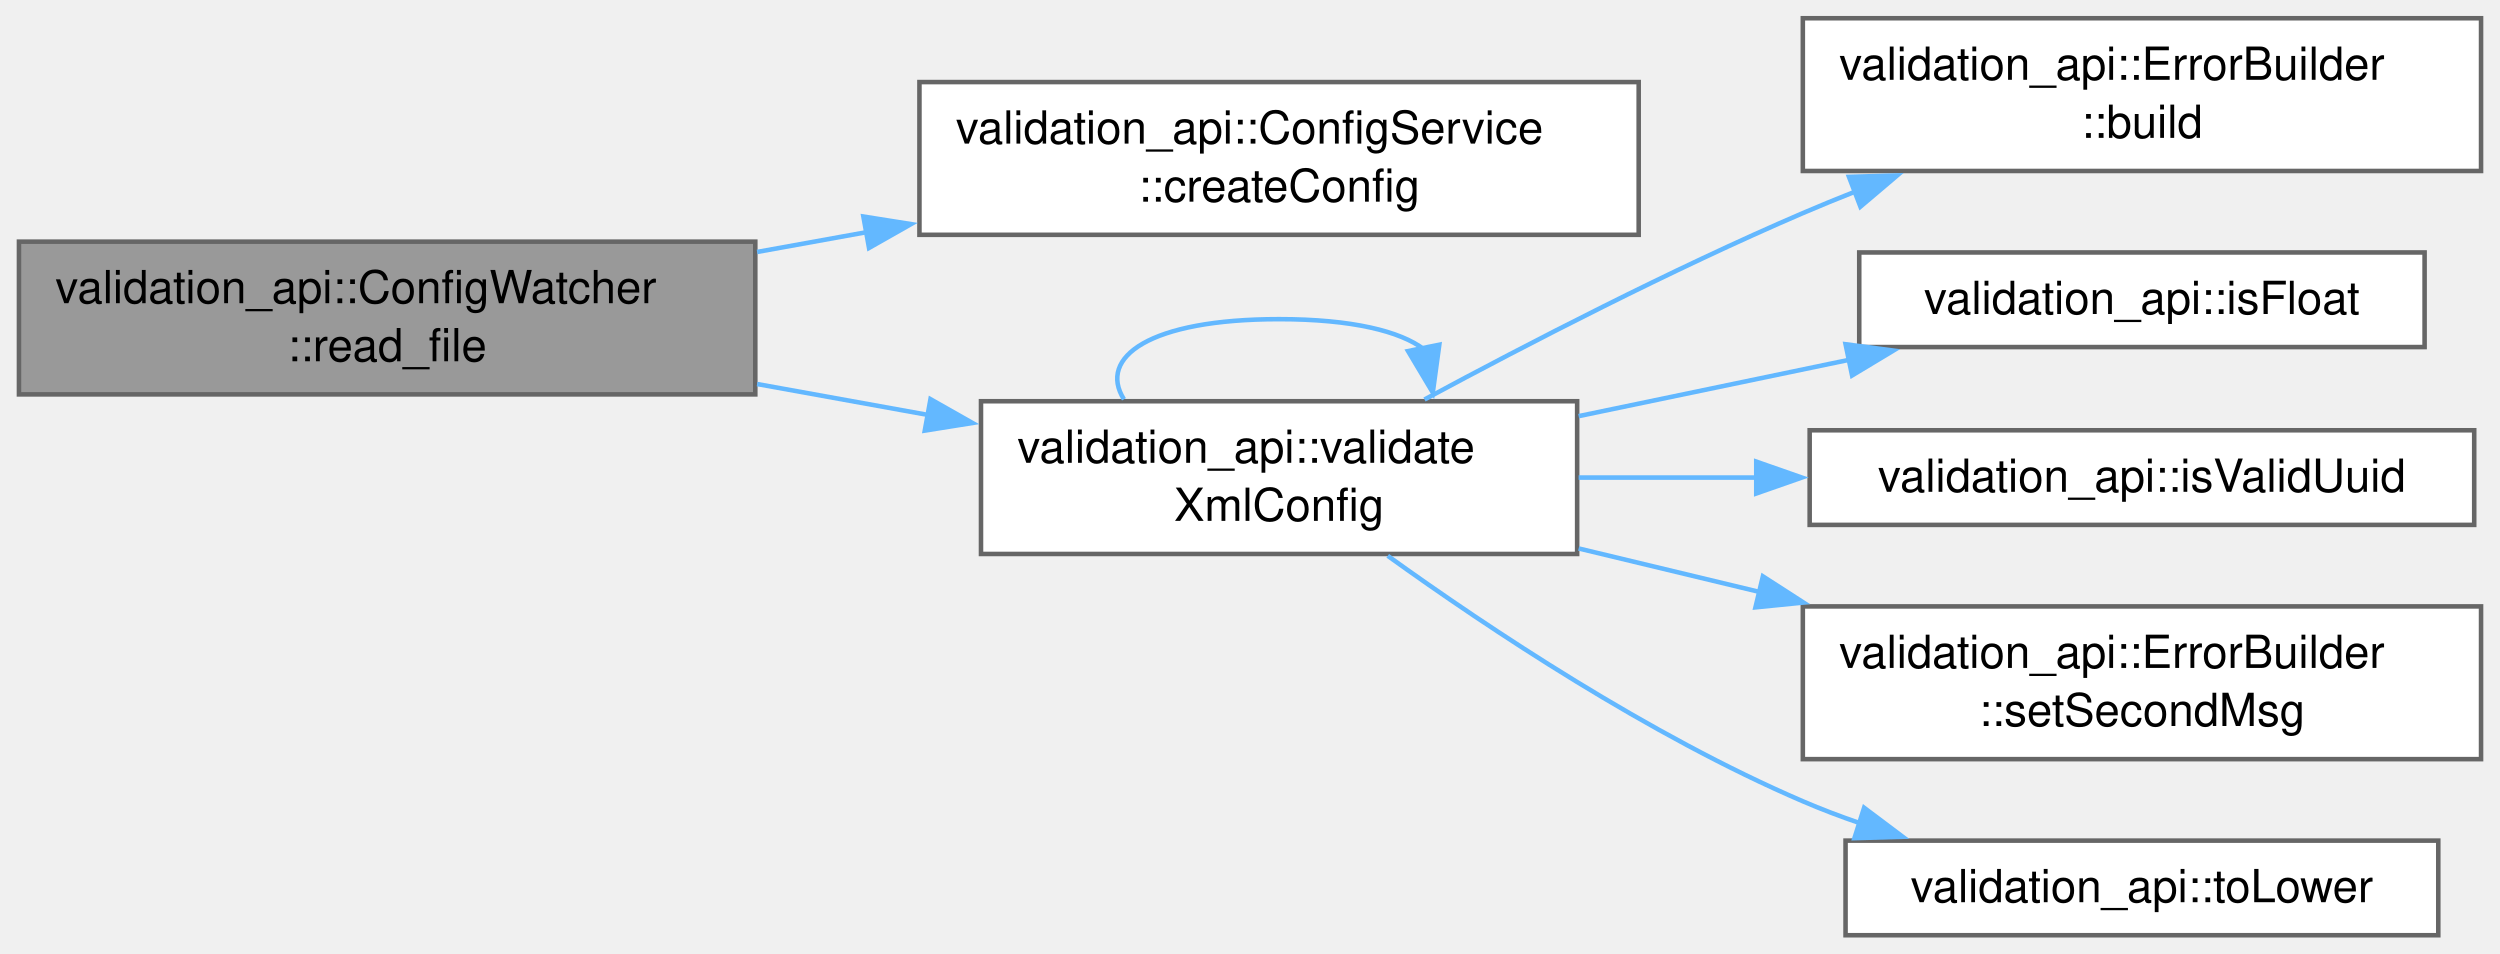
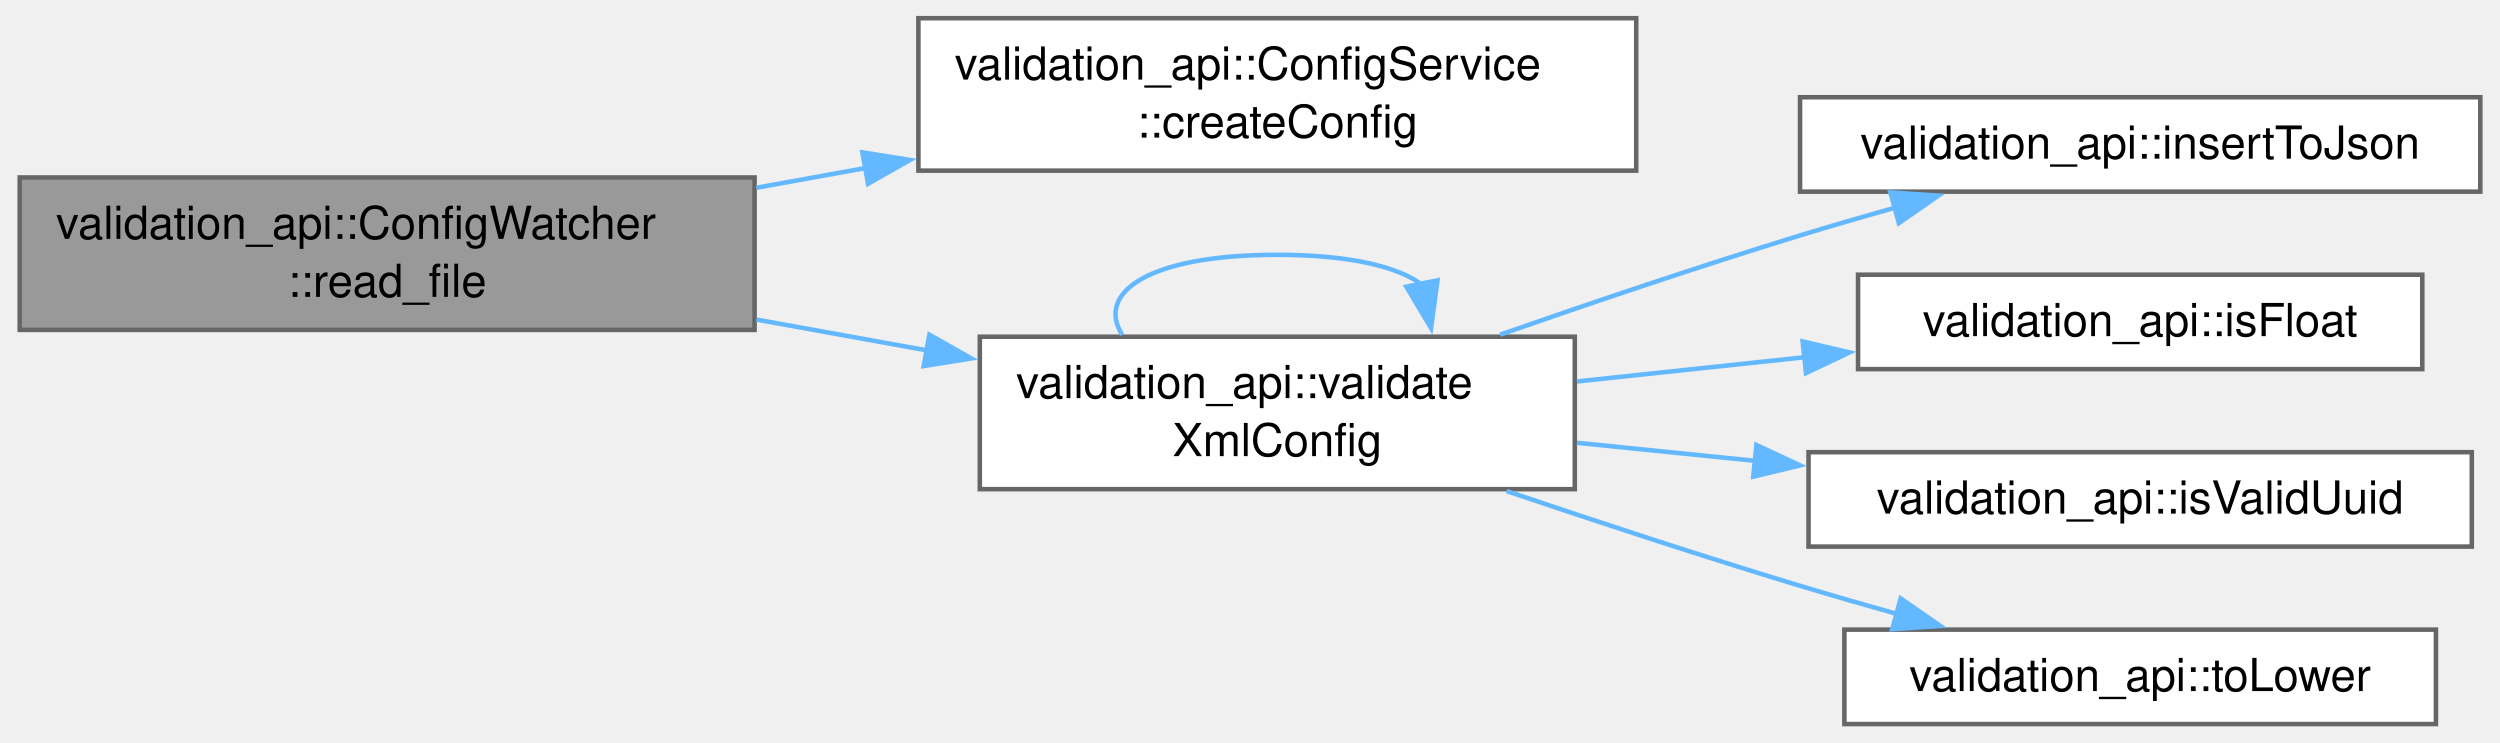
- <svg xmlns="http://www.w3.org/2000/svg" xmlns:xlink="http://www.w3.org/1999/xlink" width="548pt" height="209pt" viewBox="0.00 0.00 548.00 209.12">
-   <g id="graph0" class="graph" transform="scale(1 1) rotate(0) translate(4 205.12)">
+ <svg xmlns="http://www.w3.org/2000/svg" xmlns:xlink="http://www.w3.org/1999/xlink" width="549pt" height="163pt" viewBox="0.00 0.00 548.75 163.12">
+   <g id="graph0" class="graph" transform="scale(1 1) rotate(0) translate(4 159.12)">
    <g id="Node000001" class="node">
      <g id="a_Node000001">
-         <a xlink:title="Reads a file.">
-           <polygon fill="#999999" stroke="#666666" points="161.5,-152.12 0,-152.12 0,-118.62 161.5,-118.62 161.5,-152.12" />
-           <text text-anchor="start" x="8" y="-138.62" font-family="Helvetica,sans-Serif" font-size="10.00">validation_api::ConfigWatcher</text>
-           <text text-anchor="middle" x="80.75" y="-125.88" font-family="Helvetica,sans-Serif" font-size="10.00">::read_file</text>
+         <a xlink:title=" ">
+           <polygon fill="#999999" stroke="#666666" points="161.5,-120.12 0,-120.12 0,-86.62 161.5,-86.62 161.5,-120.12" />
+           <text text-anchor="start" x="8" y="-106.62" font-family="Helvetica,sans-Serif" font-size="10.00">validation_api::ConfigWatcher</text>
+           <text text-anchor="middle" x="80.75" y="-93.88" font-family="Helvetica,sans-Serif" font-size="10.00">::read_file</text>
        </a>
      </g>
    </g>
    <g id="Node000002" class="node">
      <g id="a_Node000002">
        <a xlink:href="classvalidation__api_1_1ConfigService.html#a8fee54d1f3f5eb92a17c3ecd72780f00" target="_top" xlink:title="getConfigs method">
-           <polygon fill="white" stroke="#666666" points="355.25,-187.12 197.5,-187.12 197.5,-153.62 355.25,-153.62 355.25,-187.12" />
-           <text text-anchor="start" x="205.5" y="-173.62" font-family="Helvetica,sans-Serif" font-size="10.00">validation_api::ConfigService</text>
-           <text text-anchor="middle" x="276.38" y="-160.88" font-family="Helvetica,sans-Serif" font-size="10.00">::createConfig</text>
+           <polygon fill="white" stroke="#666666" points="355.25,-155.12 197.5,-155.12 197.5,-121.62 355.25,-121.62 355.25,-155.12" />
+           <text text-anchor="start" x="205.5" y="-141.62" font-family="Helvetica,sans-Serif" font-size="10.00">validation_api::ConfigService</text>
+           <text text-anchor="middle" x="276.38" y="-128.88" font-family="Helvetica,sans-Serif" font-size="10.00">::createConfig</text>
        </a>
      </g>
    </g>
    <g id="edge1_Node000001_Node000002" class="edge">
      <g id="a_edge1_Node000001_Node000002">
        <a xlink:title=" ">
-           <path fill="none" stroke="#63b8ff" d="M161.9,-149.86C169.82,-151.3 177.9,-152.75 185.9,-154.2" />
-           <polygon fill="#63b8ff" stroke="#63b8ff" points="185.2,-157.63 195.66,-155.97 186.44,-150.74 185.2,-157.63" />
+           <path fill="none" stroke="#63b8ff" d="M161.9,-117.86C169.82,-119.3 177.9,-120.75 185.9,-122.2" />
+           <polygon fill="#63b8ff" stroke="#63b8ff" points="185.2,-125.63 195.66,-123.97 186.44,-118.74 185.2,-125.63" />
        </a>
      </g>
    </g>
    <g id="Node000003" class="node">
      <g id="a_Node000003">
        <a xlink:href="namespacevalidation__api.html#aa82c6b3a43b6e6b59b529c22944cadca" target="_top" xlink:title="Ensures valid Xml configuration.">
-           <polygon fill="white" stroke="#666666" points="341.75,-117.12 211,-117.12 211,-83.62 341.75,-83.62 341.75,-117.12" />
-           <text text-anchor="start" x="219" y="-103.62" font-family="Helvetica,sans-Serif" font-size="10.00">validation_api::validate</text>
-           <text text-anchor="middle" x="276.38" y="-90.88" font-family="Helvetica,sans-Serif" font-size="10.00">XmlConfig</text>
+           <polygon fill="white" stroke="#666666" points="341.75,-85.12 211,-85.12 211,-51.62 341.75,-51.62 341.75,-85.12" />
+           <text text-anchor="start" x="219" y="-71.62" font-family="Helvetica,sans-Serif" font-size="10.00">validation_api::validate</text>
+           <text text-anchor="middle" x="276.38" y="-58.88" font-family="Helvetica,sans-Serif" font-size="10.00">XmlConfig</text>
        </a>
      </g>
    </g>
    <g id="edge2_Node000001_Node000003" class="edge">
      <g id="a_edge2_Node000001_Node000003">
        <a xlink:title=" ">
-           <path fill="none" stroke="#63b8ff" d="M161.9,-120.89C174.33,-118.64 187.13,-116.33 199.46,-114.1" />
-           <polygon fill="#63b8ff" stroke="#63b8ff" points="199.92,-117.57 209.14,-112.35 198.67,-110.68 199.92,-117.57" />
+           <path fill="none" stroke="#63b8ff" d="M161.9,-88.89C174.33,-86.64 187.13,-84.33 199.46,-82.1" />
+           <polygon fill="#63b8ff" stroke="#63b8ff" points="199.92,-85.57 209.14,-80.35 198.67,-78.68 199.92,-85.57" />
        </a>
      </g>
    </g>
-     <g id="edge8_Node000003_Node000003" class="edge">
-       <g id="a_edge8_Node000003_Node000003">
+     <g id="edge7_Node000003_Node000003" class="edge">
+       <g id="a_edge7_Node000003_Node000003">
        <a xlink:title=" ">
-           <path fill="none" stroke="#63b8ff" d="M242.35,-117.54C236.57,-126.74 247.91,-135.12 276.38,-135.12 292.38,-135.12 302.98,-132.47 308.15,-128.51" />
-           <polygon fill="#63b8ff" stroke="#63b8ff" points="311.52,-129.52 310.09,-119.02 304.66,-128.12 311.52,-129.52" />
+           <path fill="none" stroke="#63b8ff" d="M242.29,-85.54C236.49,-94.74 247.86,-103.12 276.38,-103.12 292.42,-103.12 303.03,-100.47 308.21,-96.51" />
+           <polygon fill="#63b8ff" stroke="#63b8ff" points="311.58,-97.52 310.16,-87.02 304.72,-96.12 311.58,-97.52" />
        </a>
      </g>
    </g>
    <g id="Node000004" class="node">
      <g id="a_Node000004">
-         <a xlink:href="classvalidation__api_1_1ErrorBuilder.html#a84327bbfe6c61e7be6966acc41ba6087" target="_top" xlink:title=" ">
-           <polygon fill="white" stroke="#666666" points="540,-201.12 391.25,-201.12 391.25,-167.62 540,-167.62 540,-201.12" />
-           <text text-anchor="start" x="399.25" y="-187.62" font-family="Helvetica,sans-Serif" font-size="10.00">validation_api::ErrorBuilder</text>
-           <text text-anchor="middle" x="465.62" y="-174.88" font-family="Helvetica,sans-Serif" font-size="10.00">::build</text>
+         <a xlink:href="namespacevalidation__api.html#a0c0f34d744f57bb06458867fbee4b7a9" target="_top" xlink:title="Insert an error into a json object.">
+           <polygon fill="white" stroke="#666666" points="540.75,-137.75 391.25,-137.75 391.25,-117 540.75,-117 540.75,-137.75" />
+           <text text-anchor="middle" x="466" y="-124.25" font-family="Helvetica,sans-Serif" font-size="10.00">validation_api::insertToJson</text>
        </a>
      </g>
    </g>
    <g id="edge3_Node000003_Node000004" class="edge">
      <g id="a_edge3_Node000003_Node000004">
        <a xlink:title=" ">
-           <path fill="none" stroke="#63b8ff" d="M308.27,-117.5C330.88,-129.68 362.51,-146.03 391.25,-158.38 395.01,-159.99 398.91,-161.59 402.86,-163.15" />
-           <polygon fill="#63b8ff" stroke="#63b8ff" points="401.37,-166.33 411.96,-166.64 403.88,-159.79 401.37,-166.33" />
+           <path fill="none" stroke="#63b8ff" d="M325.35,-85.58C345.59,-92.64 369.47,-100.7 391.25,-107.38 397.99,-109.44 405.11,-111.51 412.17,-113.5" />
+           <polygon fill="#63b8ff" stroke="#63b8ff" points="411.1,-116.83 421.67,-116.13 412.97,-110.09 411.1,-116.83" />
        </a>
      </g>
    </g>
    <g id="Node000005" class="node">
      <g id="a_Node000005">
        <a xlink:href="namespacevalidation__api.html#ac497c1198e4e7f0fe71ffbdb3e6beeaa" target="_top" xlink:title="Convert string to float.">
-           <polygon fill="white" stroke="#666666" points="527.62,-149.75 403.62,-149.75 403.62,-129 527.62,-129 527.62,-149.75" />
-           <text text-anchor="middle" x="465.62" y="-136.25" font-family="Helvetica,sans-Serif" font-size="10.00">validation_api::isFloat</text>
+           <polygon fill="white" stroke="#666666" points="528,-98.75 404,-98.75 404,-78 528,-78 528,-98.75" />
+           <text text-anchor="middle" x="466" y="-85.25" font-family="Helvetica,sans-Serif" font-size="10.00">validation_api::isFloat</text>
        </a>
      </g>
    </g>
    <g id="edge4_Node000003_Node000005" class="edge">
      <g id="a_edge4_Node000003_Node000005">
        <a xlink:title=" ">
-           <path fill="none" stroke="#63b8ff" d="M342.08,-113.85C361.34,-117.86 382.42,-122.25 401.57,-126.24" />
-           <polygon fill="#63b8ff" stroke="#63b8ff" points="400.62,-129.62 411.12,-128.23 402.05,-122.77 400.62,-129.62" />
+           <path fill="none" stroke="#63b8ff" d="M342.21,-75.29C358.39,-77.01 375.84,-78.87 392.37,-80.63" />
+           <polygon fill="#63b8ff" stroke="#63b8ff" points="391.82,-84.09 402.13,-81.67 392.56,-77.13 391.82,-84.09" />
        </a>
      </g>
    </g>
    <g id="Node000006" class="node">
      <g id="a_Node000006">
        <a xlink:href="namespacevalidation__api.html#ac19e25b4d8364b0f52152440dd5ecbda" target="_top" xlink:title=" ">
-           <polygon fill="white" stroke="#666666" points="538.5,-110.75 392.75,-110.75 392.75,-90 538.5,-90 538.5,-110.75" />
-           <text text-anchor="middle" x="465.62" y="-97.25" font-family="Helvetica,sans-Serif" font-size="10.00">validation_api::isValidUuid</text>
+           <polygon fill="white" stroke="#666666" points="538.88,-59.75 393.12,-59.75 393.12,-39 538.88,-39 538.88,-59.75" />
+           <text text-anchor="middle" x="466" y="-46.25" font-family="Helvetica,sans-Serif" font-size="10.00">validation_api::isValidUuid</text>
        </a>
      </g>
    </g>
    <g id="edge5_Node000003_Node000006" class="edge">
      <g id="a_edge5_Node000003_Node000006">
        <a xlink:title=" ">
-           <path fill="none" stroke="#63b8ff" d="M342.08,-100.38C354.67,-100.38 368.03,-100.38 381.13,-100.38" />
-           <polygon fill="#63b8ff" stroke="#63b8ff" points="381.03,-103.88 391.03,-100.38 381.03,-96.88 381.03,-103.88" />
+           <path fill="none" stroke="#63b8ff" d="M342.21,-61.81C354.82,-60.53 368.22,-59.18 381.34,-57.85" />
+           <polygon fill="#63b8ff" stroke="#63b8ff" points="381.67,-61.33 391.27,-56.84 380.97,-54.37 381.67,-61.33" />
        </a>
      </g>
    </g>
    <g id="Node000007" class="node">
      <g id="a_Node000007">
-         <a xlink:href="classvalidation__api_1_1ErrorBuilder.html#a014e70c2f2b4a2ee879c363b4a2174f2" target="_top" xlink:title="Set the First Msg object.">
-           <polygon fill="white" stroke="#666666" points="540,-72.12 391.25,-72.12 391.25,-38.62 540,-38.62 540,-72.12" />
-           <text text-anchor="start" x="399.25" y="-58.62" font-family="Helvetica,sans-Serif" font-size="10.00">validation_api::ErrorBuilder</text>
-           <text text-anchor="middle" x="465.62" y="-45.88" font-family="Helvetica,sans-Serif" font-size="10.00">::setSecondMsg</text>
+         <a xlink:href="namespacevalidation__api.html#a6dd56dcf7358b332bb906a2d27fddd0b" target="_top" xlink:title="Converts string to all lowercase.">
+           <polygon fill="white" stroke="#666666" points="531,-20.75 401,-20.75 401,0 531,0 531,-20.75" />
+           <text text-anchor="middle" x="466" y="-7.25" font-family="Helvetica,sans-Serif" font-size="10.00">validation_api::toLower</text>
        </a>
      </g>
    </g>
    <g id="edge6_Node000003_Node000007" class="edge">
      <g id="a_edge6_Node000003_Node000007">
        <a xlink:title=" ">
-           <path fill="none" stroke="#63b8ff" d="M342.08,-84.83C354.88,-81.75 368.48,-78.48 381.79,-75.28" />
-           <polygon fill="#63b8ff" stroke="#63b8ff" points="382.49,-78.71 391.4,-72.97 380.86,-71.91 382.49,-78.71" />
-         </a>
-       </g>
-     </g>
-     <g id="Node000008" class="node">
-       <g id="a_Node000008">
-         <a xlink:href="namespacevalidation__api.html#a6dd56dcf7358b332bb906a2d27fddd0b" target="_top" xlink:title="Converts string to all lowercase.">
-           <polygon fill="white" stroke="#666666" points="530.62,-20.75 400.62,-20.75 400.62,0 530.62,0 530.62,-20.75" />
-           <text text-anchor="middle" x="465.62" y="-7.25" font-family="Helvetica,sans-Serif" font-size="10.00">validation_api::toLower</text>
-         </a>
-       </g>
-     </g>
-     <g id="edge7_Node000003_Node000008" class="edge">
-       <g id="a_edge7_Node000003_Node000008">
-         <a xlink:title=" ">
-           <path fill="none" stroke="#63b8ff" d="M300.21,-83.21C322.42,-67.24 357.64,-43.8 391.25,-29.38 395.28,-27.64 399.51,-26.04 403.82,-24.56" />
-           <polygon fill="#63b8ff" stroke="#63b8ff" points="404.69,-27.96 413.16,-21.6 402.57,-21.29 404.69,-27.96" />
+           <path fill="none" stroke="#63b8ff" d="M326.78,-51.2C346.73,-44.45 370,-36.8 391.25,-30.38 398.08,-28.31 405.3,-26.23 412.44,-24.23" />
+           <polygon fill="#63b8ff" stroke="#63b8ff" points="413.37,-27.61 422.08,-21.57 411.51,-20.86 413.37,-27.61" />
        </a>
      </g>
    </g>
  </g>
</svg>
